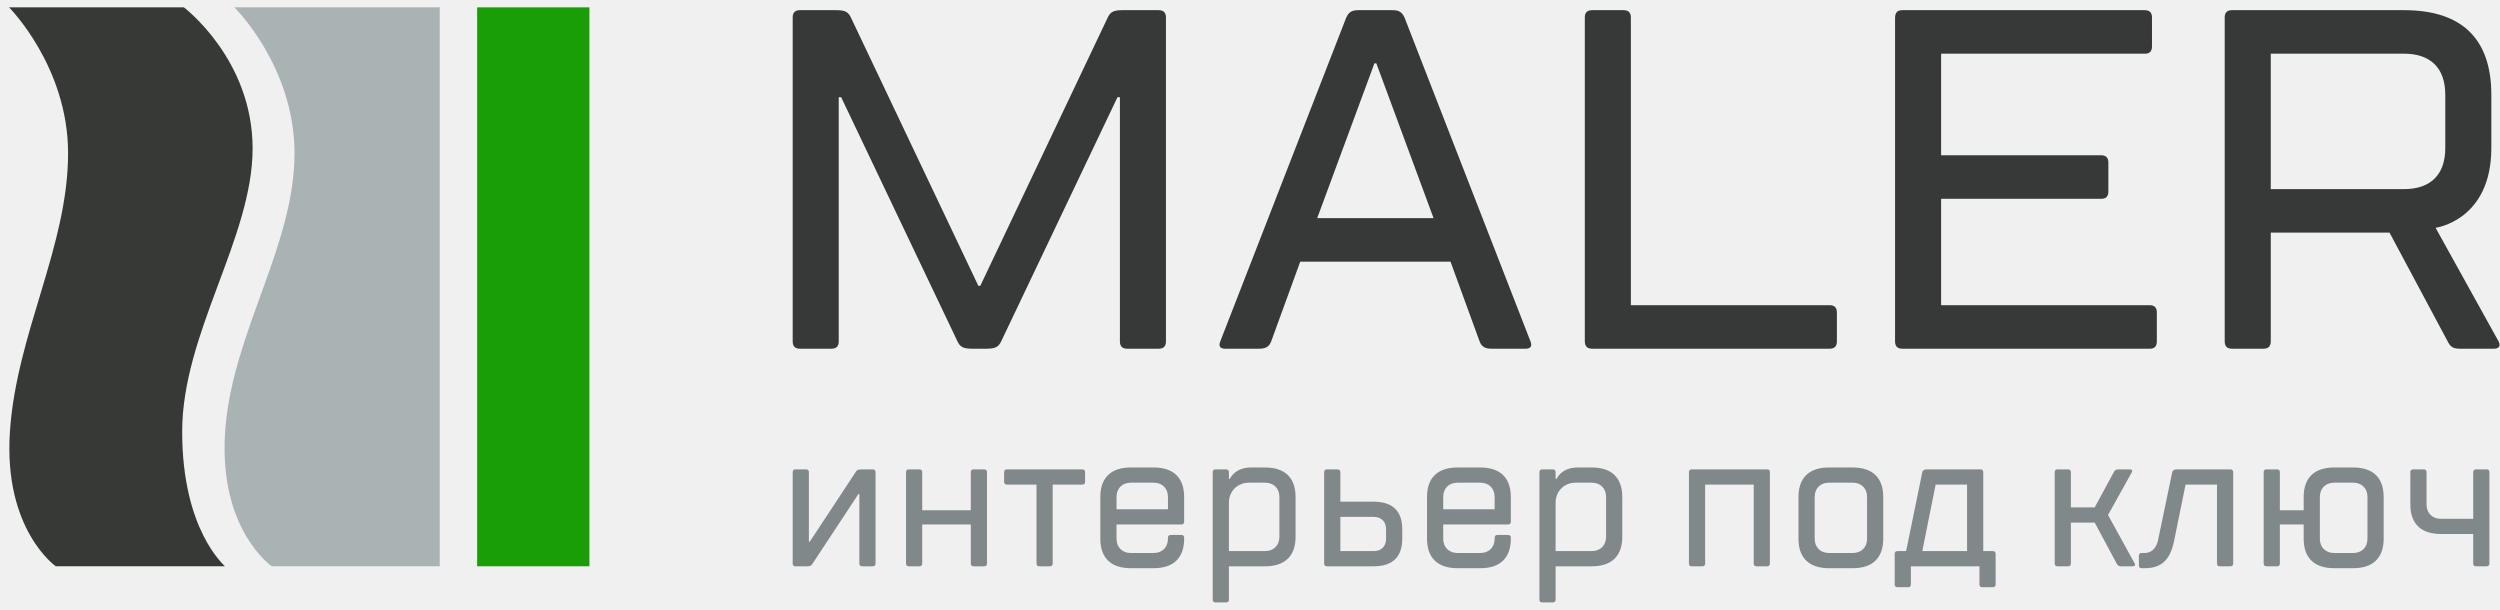
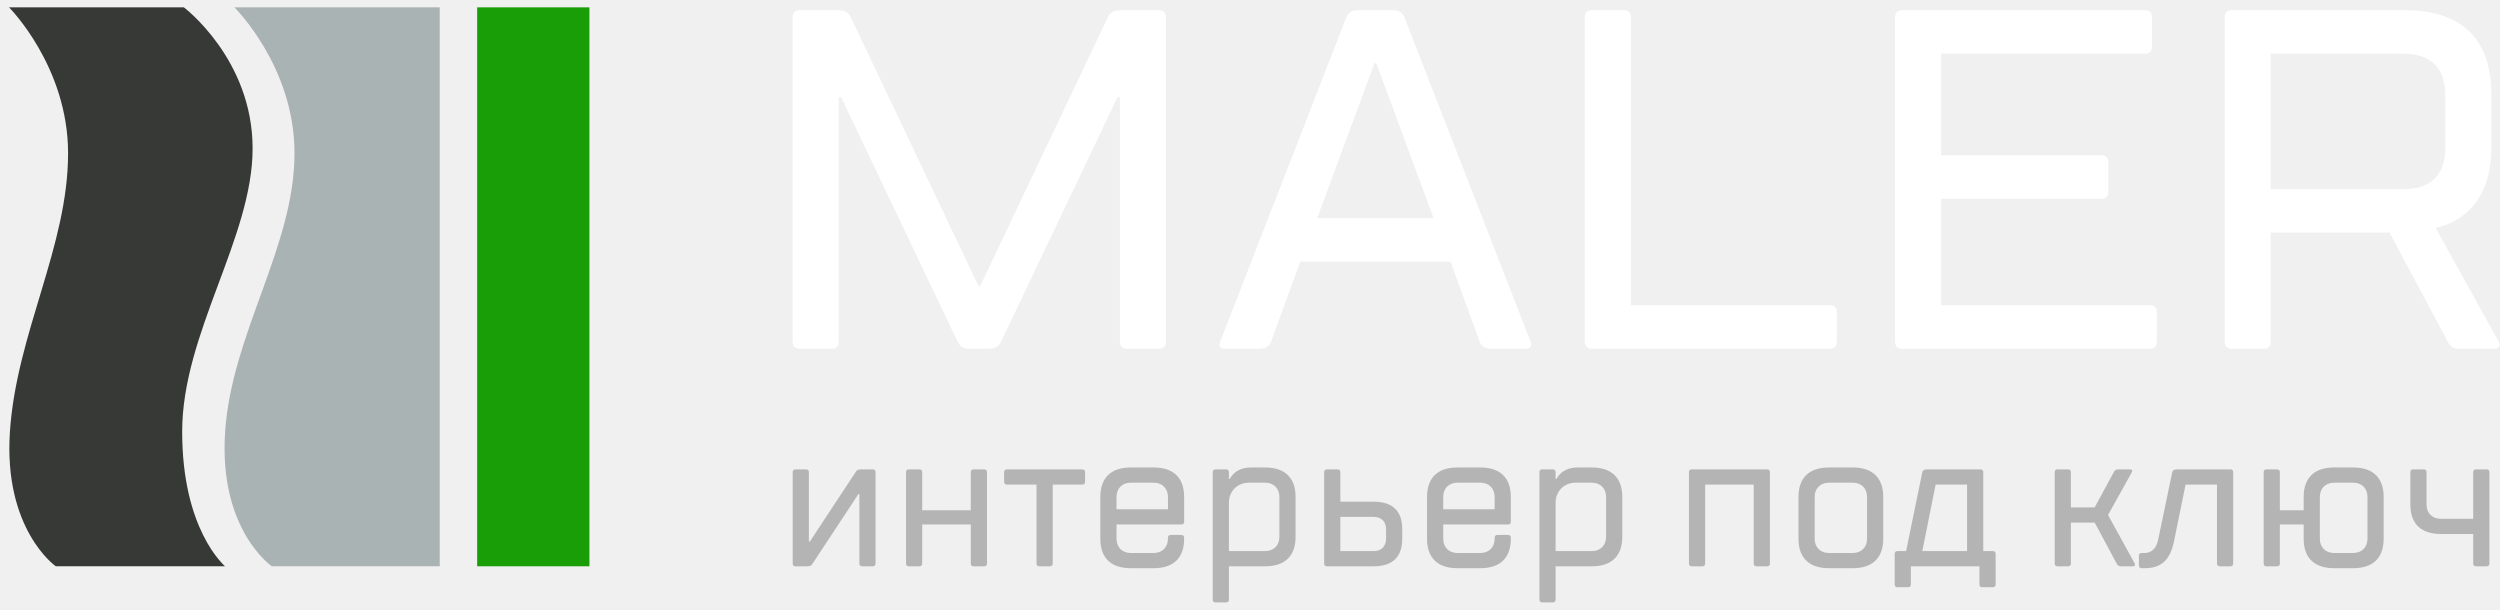
<svg xmlns="http://www.w3.org/2000/svg" width="246px" height="60px" viewBox="0 0 246 60" version="1.1">
-   <defs />
  <g id="Page-1" stroke="none" stroke-width="1" fill="none" fill-rule="evenodd">
    <g id="Group-17">
-       <path d="M97.081,34.313 C98.035,34.313 98.273,34.075 98.512,33.599 L109.96,9.566 L110.199,9.566 L110.199,33.599 C110.199,34.075 110.437,34.313 110.914,34.313 L114.015,34.313 C114.492,34.313 114.73,34.075 114.73,33.599 L114.73,1.714 C114.73,1.238 114.492,1 114.015,1 L110.437,1 C109.483,1 109.245,1.238 109.006,1.714 L96.461,28.126 L96.27,28.126 L83.724,1.714 C83.486,1.238 83.247,1 82.293,1 L78.716,1 C78.239,1 78,1.238 78,1.714 L78,33.599 C78,34.075 78.239,34.313 78.716,34.313 L81.816,34.313 C82.293,34.313 82.532,34.075 82.532,33.599 L82.532,9.566 L82.77,9.566 L94.219,33.599 C94.457,34.075 94.696,34.313 95.65,34.313 L97.081,34.313 Z M129.613,21.464 L135.242,6.235 L135.433,6.235 L141.062,21.464 L129.613,21.464 Z M142.731,25.747 L145.594,33.599 C145.784,34.075 146.071,34.313 146.786,34.313 L150.125,34.313 C150.602,34.313 150.793,34.075 150.602,33.599 L138.2,1.714 C137.961,1.238 137.723,1 137.007,1 L133.668,1 C132.953,1 132.714,1.238 132.476,1.714 L120.073,33.599 C119.882,34.075 120.073,34.313 120.55,34.313 L123.889,34.313 C124.605,34.313 124.891,34.075 125.082,33.599 L127.944,25.747 L142.731,25.747 Z M160.477,1.714 C160.477,1.238 160.238,1 159.761,1 L156.66,1 C156.183,1 155.945,1.238 155.945,1.714 L155.945,33.551 C155.945,34.075 156.183,34.313 156.66,34.313 L180.034,34.313 C180.511,34.313 180.75,34.075 180.75,33.599 L180.75,30.744 C180.75,30.268 180.511,30.03 180.034,30.03 L160.477,30.03 L160.477,1.714 Z M191.006,30.03 L191.006,19.56 L206.795,19.56 C207.224,19.56 207.463,19.322 207.463,18.846 L207.463,15.991 C207.463,15.515 207.224,15.277 206.747,15.277 L191.006,15.277 L191.006,5.283 L211.088,5.283 C211.518,5.283 211.756,5.045 211.756,4.569 L211.756,1.714 C211.756,1.238 211.518,1 211.04,1 L187.19,1 C186.713,1 186.474,1.238 186.474,1.761 L186.474,33.599 C186.474,34.075 186.713,34.313 187.19,34.313 L211.565,34.313 C211.995,34.313 212.233,34.075 212.233,33.599 L212.233,30.744 C212.233,30.268 211.995,30.03 211.518,30.03 L191.006,30.03 Z M239.662,22.415 C239.662,22.415 245.147,21.702 245.147,14.563 L245.147,9.328 C245.147,3.855 242.285,1 236.561,1 L219.627,1 C219.15,1 218.911,1.238 218.911,1.714 L218.911,33.599 C218.911,34.075 219.15,34.313 219.627,34.313 L222.727,34.313 C223.204,34.313 223.443,34.075 223.443,33.599 L223.443,22.891 L235.13,22.891 L240.854,33.599 C241.093,34.075 241.331,34.313 242.047,34.313 L245.386,34.313 C245.863,34.313 246.101,34.075 245.863,33.599 L239.662,22.415 Z M223.443,18.608 L223.443,5.283 L236.561,5.283 C239.185,5.283 240.616,6.711 240.616,9.328 L240.616,14.563 C240.616,17.181 239.185,18.608 236.561,18.608 L223.443,18.608 Z" id="MALER" fill="#363937" />
-       <path d="M84.748,46.187 C84.373,46.187 84.298,46.281 84.186,46.468 L79.687,53.293 L79.593,53.293 L79.593,46.468 C79.593,46.281 79.5,46.187 79.312,46.187 L78.281,46.187 C78.094,46.187 78,46.281 78,46.468 L78,55.444 C78,55.631 78.094,55.724 78.281,55.724 L79.406,55.724 C79.781,55.724 79.856,55.631 79.968,55.444 L84.467,48.618 L84.561,48.618 L84.561,55.444 C84.561,55.631 84.654,55.724 84.842,55.724 L85.873,55.724 C86.06,55.724 86.154,55.631 86.154,55.444 L86.154,46.468 C86.154,46.281 86.06,46.187 85.873,46.187 L84.748,46.187 Z M95.526,51.61 L95.526,55.444 C95.526,55.631 95.62,55.724 95.807,55.724 L96.838,55.724 C97.026,55.724 97.119,55.631 97.119,55.444 L97.119,46.468 C97.119,46.281 97.026,46.187 96.838,46.187 L95.807,46.187 C95.62,46.187 95.526,46.281 95.526,46.468 L95.526,50.208 L90.746,50.208 L90.746,46.468 C90.746,46.281 90.652,46.187 90.465,46.187 L89.434,46.187 C89.247,46.187 89.153,46.281 89.153,46.468 L89.153,55.444 C89.153,55.631 89.247,55.724 89.434,55.724 L90.465,55.724 C90.652,55.724 90.746,55.631 90.746,55.444 L90.746,51.61 L95.526,51.61 Z M103.305,55.724 C103.492,55.724 103.586,55.631 103.586,55.444 L103.586,47.683 L106.492,47.683 C106.679,47.683 106.773,47.59 106.773,47.403 L106.773,46.468 C106.773,46.281 106.679,46.187 106.492,46.187 L99.087,46.187 C98.9,46.187 98.806,46.281 98.806,46.468 L98.806,47.403 C98.806,47.59 98.9,47.683 99.087,47.683 L101.993,47.683 L101.993,55.444 C101.993,55.631 102.087,55.724 102.274,55.724 L103.305,55.724 Z M109.866,50.114 L109.866,48.899 C109.866,48.057 110.428,47.496 111.271,47.496 L113.521,47.496 C114.364,47.496 114.927,48.057 114.927,48.899 L114.927,50.114 L109.866,50.114 Z M116.239,51.61 C116.426,51.61 116.52,51.517 116.52,51.33 L116.52,48.899 C116.52,47.029 115.489,46 113.521,46 L111.271,46 C109.303,46 108.272,47.029 108.272,48.899 L108.272,53.013 C108.272,54.883 109.303,55.911 111.271,55.911 L113.521,55.911 C115.489,55.911 116.52,54.883 116.52,53.013 L116.52,52.919 C116.52,52.732 116.426,52.639 116.239,52.639 L115.208,52.639 C115.02,52.639 114.927,52.732 114.927,52.919 L114.927,53.013 C114.927,53.854 114.364,54.415 113.521,54.415 L111.271,54.415 C110.428,54.415 109.866,53.854 109.866,53.013 L109.866,51.61 L116.239,51.61 Z M120.925,54.228 L120.925,49.46 C120.925,48.338 121.768,47.496 122.893,47.496 L124.486,47.496 C125.33,47.496 125.892,48.057 125.892,48.899 L125.892,52.826 C125.892,53.667 125.33,54.228 124.486,54.228 L120.925,54.228 Z M124.486,55.724 C126.454,55.724 127.485,54.696 127.485,52.826 L127.485,48.899 C127.485,47.029 126.454,46 124.486,46 L123.08,46 C121.487,46 121.018,47.122 121.018,47.122 L120.925,47.122 L120.925,46.468 C120.925,46.281 120.831,46.187 120.644,46.187 L119.613,46.187 C119.425,46.187 119.331,46.281 119.331,46.468 L119.331,58.997 C119.331,59.184 119.425,59.277 119.613,59.277 L120.644,59.277 C120.831,59.277 120.925,59.184 120.925,58.997 L120.925,55.724 L124.486,55.724 Z M135.17,54.228 L131.89,54.228 L131.89,50.862 L135.17,50.862 C135.92,50.862 136.389,51.33 136.389,52.078 L136.389,53.013 C136.389,53.761 135.92,54.228 135.17,54.228 Z M135.17,55.724 C137.045,55.724 137.982,54.789 137.982,53.013 L137.982,52.078 C137.982,50.301 137.045,49.366 135.17,49.366 L131.89,49.366 L131.89,46.468 C131.89,46.281 131.796,46.187 131.609,46.187 L130.578,46.187 C130.391,46.187 130.297,46.281 130.297,46.468 L130.297,55.444 C130.297,55.631 130.391,55.724 130.578,55.724 L135.17,55.724 Z M142.012,50.114 L142.012,48.899 C142.012,48.057 142.575,47.496 143.418,47.496 L145.667,47.496 C146.511,47.496 147.073,48.057 147.073,48.899 L147.073,50.114 L142.012,50.114 Z M148.385,51.61 C148.573,51.61 148.666,51.517 148.666,51.33 L148.666,48.899 C148.666,47.029 147.636,46 145.667,46 L143.418,46 C141.45,46 140.419,47.029 140.419,48.899 L140.419,53.013 C140.419,54.883 141.45,55.911 143.418,55.911 L145.667,55.911 C147.636,55.911 148.666,54.883 148.666,53.013 L148.666,52.919 C148.666,52.732 148.573,52.639 148.385,52.639 L147.354,52.639 C147.167,52.639 147.073,52.732 147.073,52.919 L147.073,53.013 C147.073,53.854 146.511,54.415 145.667,54.415 L143.418,54.415 C142.575,54.415 142.012,53.854 142.012,53.013 L142.012,51.61 L148.385,51.61 Z M153.071,54.228 L153.071,49.46 C153.071,48.338 153.915,47.496 155.04,47.496 L156.633,47.496 C157.476,47.496 158.039,48.057 158.039,48.899 L158.039,52.826 C158.039,53.667 157.476,54.228 156.633,54.228 L153.071,54.228 Z M156.633,55.724 C158.601,55.724 159.632,54.696 159.632,52.826 L159.632,48.899 C159.632,47.029 158.601,46 156.633,46 L155.227,46 C153.634,46 153.165,47.122 153.165,47.122 L153.071,47.122 L153.071,46.468 C153.071,46.281 152.978,46.187 152.79,46.187 L151.759,46.187 C151.572,46.187 151.478,46.281 151.478,46.468 L151.478,58.997 C151.478,59.184 151.572,59.277 151.759,59.277 L152.79,59.277 C152.978,59.277 153.071,59.184 153.071,58.997 L153.071,55.724 L156.633,55.724 Z M173.878,55.724 C174.065,55.724 174.159,55.631 174.159,55.444 L174.159,46.468 C174.159,46.281 174.065,46.187 173.878,46.187 L166.474,46.187 C166.286,46.187 166.192,46.281 166.192,46.468 L166.192,55.444 C166.192,55.631 166.286,55.724 166.474,55.724 L167.505,55.724 C167.692,55.724 167.786,55.631 167.786,55.444 L167.786,47.683 L172.566,47.683 L172.566,55.444 C172.566,55.631 172.659,55.724 172.847,55.724 L173.878,55.724 Z M183.719,53.013 C183.719,53.854 183.156,54.415 182.313,54.415 L179.97,54.415 C179.126,54.415 178.564,53.854 178.564,53.013 L178.564,48.899 C178.564,48.057 179.126,47.496 179.97,47.496 L182.313,47.496 C183.156,47.496 183.719,48.057 183.719,48.899 L183.719,53.013 Z M185.312,48.899 C185.312,47.029 184.281,46 182.313,46 L179.97,46 C178.001,46 176.971,47.029 176.971,48.899 L176.971,53.013 C176.971,54.883 178.001,55.911 179.97,55.911 L182.313,55.911 C184.281,55.911 185.312,54.883 185.312,53.013 L185.312,48.899 Z M193.559,54.228 L189.154,54.228 L190.467,47.683 L193.559,47.683 L193.559,54.228 Z M195.153,46.468 C195.153,46.281 195.059,46.187 194.871,46.187 L189.623,46.187 C189.342,46.187 189.192,46.281 189.154,46.468 L187.561,54.228 L186.718,54.228 C186.53,54.228 186.436,54.322 186.436,54.509 L186.436,57.501 C186.436,57.688 186.53,57.781 186.718,57.781 L187.749,57.781 C187.936,57.781 188.03,57.688 188.03,57.501 L188.03,55.724 L194.778,55.724 L194.778,57.501 C194.778,57.688 194.871,57.781 195.059,57.781 L196.09,57.781 C196.277,57.781 196.371,57.688 196.371,57.501 L196.371,54.509 C196.371,54.322 196.277,54.228 196.09,54.228 L195.153,54.228 L195.153,46.468 Z M208.274,55.444 C208.367,55.631 208.461,55.724 208.742,55.724 L209.867,55.724 C210.054,55.724 210.148,55.631 210.054,55.444 L207.43,50.675 L209.773,46.468 C209.867,46.281 209.773,46.187 209.586,46.187 L208.461,46.187 C208.18,46.187 208.086,46.281 207.993,46.468 L206.118,49.927 L203.775,49.927 L203.775,46.468 C203.775,46.281 203.681,46.187 203.494,46.187 L202.463,46.187 C202.275,46.187 202.182,46.281 202.182,46.468 L202.182,55.444 C202.182,55.631 202.275,55.724 202.463,55.724 L203.494,55.724 C203.681,55.724 203.775,55.631 203.775,55.444 L203.775,51.423 L206.118,51.423 L208.274,55.444 Z M215.059,47.683 L218.152,47.683 L218.152,55.444 C218.152,55.631 218.246,55.724 218.433,55.724 L219.464,55.724 C219.652,55.724 219.745,55.631 219.745,55.444 L219.745,46.468 C219.745,46.281 219.652,46.187 219.464,46.187 L214.216,46.187 C213.935,46.187 213.785,46.281 213.747,46.468 L212.341,53.2 C212.173,53.966 211.685,54.415 211.029,54.415 L210.748,54.415 C210.561,54.415 210.467,54.509 210.467,54.696 L210.467,55.631 C210.467,55.818 210.561,55.911 210.748,55.911 L211.029,55.911 C212.716,55.911 213.56,55.07 213.935,53.2 L215.059,47.683 Z M234.553,48.899 C234.553,47.029 233.522,46 231.554,46 L229.68,46 C227.712,46 226.681,47.029 226.681,48.899 L226.681,50.208 L224.338,50.208 L224.338,46.468 C224.338,46.281 224.244,46.187 224.056,46.187 L223.026,46.187 C222.838,46.187 222.744,46.281 222.744,46.468 L222.744,55.444 C222.744,55.631 222.838,55.724 223.026,55.724 L224.056,55.724 C224.244,55.724 224.338,55.631 224.338,55.444 L224.338,51.61 L226.681,51.61 L226.681,53.013 C226.681,54.883 227.712,55.911 229.68,55.911 L231.554,55.911 C233.522,55.911 234.553,54.883 234.553,53.013 L234.553,48.899 Z M232.96,53.013 C232.96,53.854 232.398,54.415 231.554,54.415 L229.68,54.415 C228.836,54.415 228.274,53.854 228.274,53.013 L228.274,48.899 C228.274,48.057 228.836,47.496 229.68,47.496 L231.554,47.496 C232.398,47.496 232.96,48.057 232.96,48.899 L232.96,53.013 Z M238.771,46.468 C238.771,46.281 238.677,46.187 238.49,46.187 L237.459,46.187 C237.271,46.187 237.178,46.281 237.178,46.468 L237.178,49.647 C237.178,51.517 238.209,52.545 240.177,52.545 L243.363,52.545 L243.363,55.444 C243.363,55.631 243.457,55.724 243.644,55.724 L244.675,55.724 C244.863,55.724 244.957,55.631 244.957,55.444 L244.957,46.468 C244.957,46.281 244.863,46.187 244.675,46.187 L243.644,46.187 C243.457,46.187 243.363,46.281 243.363,46.468 L243.363,51.049 L240.177,51.049 C239.333,51.049 238.771,50.488 238.771,49.647 L238.771,46.468 Z" id="интерьер-под-ключ" fill="#818889" />
+       <path d="M97.081,34.313 C98.035,34.313 98.273,34.075 98.512,33.599 L109.96,9.566 L110.199,9.566 L110.199,33.599 C110.199,34.075 110.437,34.313 110.914,34.313 L114.015,34.313 C114.492,34.313 114.73,34.075 114.73,33.599 L114.73,1.714 C114.73,1.238 114.492,1 114.015,1 L110.437,1 C109.483,1 109.245,1.238 109.006,1.714 L96.461,28.126 L96.27,28.126 L83.724,1.714 C83.486,1.238 83.247,1 82.293,1 L78.716,1 C78.239,1 78,1.238 78,1.714 L78,33.599 C78,34.075 78.239,34.313 78.716,34.313 L81.816,34.313 C82.293,34.313 82.532,34.075 82.532,33.599 L82.532,9.566 L82.77,9.566 L94.219,33.599 C94.457,34.075 94.696,34.313 95.65,34.313 L97.081,34.313 Z M129.613,21.464 L135.242,6.235 L135.433,6.235 L141.062,21.464 L129.613,21.464 Z M142.731,25.747 L145.594,33.599 C145.784,34.075 146.071,34.313 146.786,34.313 L150.125,34.313 C150.602,34.313 150.793,34.075 150.602,33.599 L138.2,1.714 C137.961,1.238 137.723,1 137.007,1 L133.668,1 C132.953,1 132.714,1.238 132.476,1.714 L120.073,33.599 C119.882,34.075 120.073,34.313 120.55,34.313 L123.889,34.313 C124.605,34.313 124.891,34.075 125.082,33.599 L127.944,25.747 L142.731,25.747 Z M160.477,1.714 C160.477,1.238 160.238,1 159.761,1 L156.66,1 C156.183,1 155.945,1.238 155.945,1.714 L155.945,33.551 C155.945,34.075 156.183,34.313 156.66,34.313 L180.034,34.313 C180.511,34.313 180.75,34.075 180.75,33.599 L180.75,30.744 C180.75,30.268 180.511,30.03 180.034,30.03 L160.477,30.03 L160.477,1.714 Z M191.006,30.03 L191.006,19.56 L206.795,19.56 C207.224,19.56 207.463,19.322 207.463,18.846 L207.463,15.991 C207.463,15.515 207.224,15.277 206.747,15.277 L191.006,15.277 L191.006,5.283 L211.088,5.283 C211.518,5.283 211.756,5.045 211.756,4.569 L211.756,1.714 C211.756,1.238 211.518,1 211.04,1 L187.19,1 C186.713,1 186.474,1.238 186.474,1.761 L186.474,33.599 C186.474,34.075 186.713,34.313 187.19,34.313 L211.565,34.313 C211.995,34.313 212.233,34.075 212.233,33.599 L212.233,30.744 C212.233,30.268 211.995,30.03 211.518,30.03 L191.006,30.03 Z M239.662,22.415 C239.662,22.415 245.147,21.702 245.147,14.563 L245.147,9.328 C245.147,3.855 242.285,1 236.561,1 L219.627,1 C219.15,1 218.911,1.238 218.911,1.714 L218.911,33.599 C218.911,34.075 219.15,34.313 219.627,34.313 L222.727,34.313 C223.204,34.313 223.443,34.075 223.443,33.599 L223.443,22.891 L235.13,22.891 L240.854,33.599 C241.093,34.075 241.331,34.313 242.047,34.313 L245.386,34.313 C245.863,34.313 246.101,34.075 245.863,33.599 L239.662,22.415 Z M223.443,18.608 L223.443,5.283 L236.561,5.283 C239.185,5.283 240.616,6.711 240.616,9.328 L240.616,14.563 C240.616,17.181 239.185,18.608 236.561,18.608 L223.443,18.608 Z" id="MALER" fill="#fff" />
+       <path d="M84.748,46.187 C84.373,46.187 84.298,46.281 84.186,46.468 L79.687,53.293 L79.593,53.293 L79.593,46.468 C79.593,46.281 79.5,46.187 79.312,46.187 L78.281,46.187 C78.094,46.187 78,46.281 78,46.468 L78,55.444 C78,55.631 78.094,55.724 78.281,55.724 L79.406,55.724 C79.781,55.724 79.856,55.631 79.968,55.444 L84.467,48.618 L84.561,48.618 L84.561,55.444 C84.561,55.631 84.654,55.724 84.842,55.724 L85.873,55.724 C86.06,55.724 86.154,55.631 86.154,55.444 L86.154,46.468 C86.154,46.281 86.06,46.187 85.873,46.187 L84.748,46.187 Z M95.526,51.61 L95.526,55.444 C95.526,55.631 95.62,55.724 95.807,55.724 L96.838,55.724 C97.026,55.724 97.119,55.631 97.119,55.444 L97.119,46.468 C97.119,46.281 97.026,46.187 96.838,46.187 L95.807,46.187 C95.62,46.187 95.526,46.281 95.526,46.468 L95.526,50.208 L90.746,50.208 L90.746,46.468 C90.746,46.281 90.652,46.187 90.465,46.187 L89.434,46.187 C89.247,46.187 89.153,46.281 89.153,46.468 L89.153,55.444 C89.153,55.631 89.247,55.724 89.434,55.724 L90.465,55.724 C90.652,55.724 90.746,55.631 90.746,55.444 L90.746,51.61 L95.526,51.61 Z M103.305,55.724 C103.492,55.724 103.586,55.631 103.586,55.444 L103.586,47.683 L106.492,47.683 C106.679,47.683 106.773,47.59 106.773,47.403 L106.773,46.468 C106.773,46.281 106.679,46.187 106.492,46.187 L99.087,46.187 C98.9,46.187 98.806,46.281 98.806,46.468 L98.806,47.403 C98.806,47.59 98.9,47.683 99.087,47.683 L101.993,47.683 L101.993,55.444 C101.993,55.631 102.087,55.724 102.274,55.724 L103.305,55.724 Z M109.866,50.114 L109.866,48.899 C109.866,48.057 110.428,47.496 111.271,47.496 L113.521,47.496 C114.364,47.496 114.927,48.057 114.927,48.899 L114.927,50.114 L109.866,50.114 Z M116.239,51.61 C116.426,51.61 116.52,51.517 116.52,51.33 L116.52,48.899 C116.52,47.029 115.489,46 113.521,46 L111.271,46 C109.303,46 108.272,47.029 108.272,48.899 L108.272,53.013 C108.272,54.883 109.303,55.911 111.271,55.911 L113.521,55.911 C115.489,55.911 116.52,54.883 116.52,53.013 L116.52,52.919 C116.52,52.732 116.426,52.639 116.239,52.639 L115.208,52.639 C115.02,52.639 114.927,52.732 114.927,52.919 L114.927,53.013 C114.927,53.854 114.364,54.415 113.521,54.415 L111.271,54.415 C110.428,54.415 109.866,53.854 109.866,53.013 L109.866,51.61 L116.239,51.61 Z M120.925,54.228 L120.925,49.46 C120.925,48.338 121.768,47.496 122.893,47.496 L124.486,47.496 C125.33,47.496 125.892,48.057 125.892,48.899 L125.892,52.826 C125.892,53.667 125.33,54.228 124.486,54.228 L120.925,54.228 Z M124.486,55.724 C126.454,55.724 127.485,54.696 127.485,52.826 L127.485,48.899 C127.485,47.029 126.454,46 124.486,46 L123.08,46 C121.487,46 121.018,47.122 121.018,47.122 L120.925,47.122 L120.925,46.468 C120.925,46.281 120.831,46.187 120.644,46.187 L119.613,46.187 C119.425,46.187 119.331,46.281 119.331,46.468 L119.331,58.997 C119.331,59.184 119.425,59.277 119.613,59.277 L120.644,59.277 C120.831,59.277 120.925,59.184 120.925,58.997 L120.925,55.724 L124.486,55.724 Z M135.17,54.228 L131.89,54.228 L131.89,50.862 L135.17,50.862 C135.92,50.862 136.389,51.33 136.389,52.078 L136.389,53.013 C136.389,53.761 135.92,54.228 135.17,54.228 Z M135.17,55.724 C137.045,55.724 137.982,54.789 137.982,53.013 L137.982,52.078 C137.982,50.301 137.045,49.366 135.17,49.366 L131.89,49.366 L131.89,46.468 C131.89,46.281 131.796,46.187 131.609,46.187 L130.578,46.187 C130.391,46.187 130.297,46.281 130.297,46.468 L130.297,55.444 C130.297,55.631 130.391,55.724 130.578,55.724 L135.17,55.724 Z M142.012,50.114 L142.012,48.899 C142.012,48.057 142.575,47.496 143.418,47.496 L145.667,47.496 C146.511,47.496 147.073,48.057 147.073,48.899 L147.073,50.114 L142.012,50.114 Z M148.385,51.61 C148.573,51.61 148.666,51.517 148.666,51.33 L148.666,48.899 C148.666,47.029 147.636,46 145.667,46 L143.418,46 C141.45,46 140.419,47.029 140.419,48.899 L140.419,53.013 C140.419,54.883 141.45,55.911 143.418,55.911 L145.667,55.911 C147.636,55.911 148.666,54.883 148.666,53.013 L148.666,52.919 C148.666,52.732 148.573,52.639 148.385,52.639 L147.354,52.639 C147.167,52.639 147.073,52.732 147.073,52.919 L147.073,53.013 C147.073,53.854 146.511,54.415 145.667,54.415 L143.418,54.415 C142.575,54.415 142.012,53.854 142.012,53.013 L142.012,51.61 L148.385,51.61 Z M153.071,54.228 L153.071,49.46 C153.071,48.338 153.915,47.496 155.04,47.496 L156.633,47.496 C157.476,47.496 158.039,48.057 158.039,48.899 L158.039,52.826 C158.039,53.667 157.476,54.228 156.633,54.228 L153.071,54.228 Z M156.633,55.724 C158.601,55.724 159.632,54.696 159.632,52.826 L159.632,48.899 C159.632,47.029 158.601,46 156.633,46 L155.227,46 C153.634,46 153.165,47.122 153.165,47.122 L153.071,47.122 L153.071,46.468 C153.071,46.281 152.978,46.187 152.79,46.187 L151.759,46.187 C151.572,46.187 151.478,46.281 151.478,46.468 L151.478,58.997 C151.478,59.184 151.572,59.277 151.759,59.277 L152.79,59.277 C152.978,59.277 153.071,59.184 153.071,58.997 L153.071,55.724 L156.633,55.724 Z M173.878,55.724 C174.065,55.724 174.159,55.631 174.159,55.444 L174.159,46.468 C174.159,46.281 174.065,46.187 173.878,46.187 L166.474,46.187 C166.286,46.187 166.192,46.281 166.192,46.468 L166.192,55.444 C166.192,55.631 166.286,55.724 166.474,55.724 L167.505,55.724 C167.692,55.724 167.786,55.631 167.786,55.444 L167.786,47.683 L172.566,47.683 L172.566,55.444 C172.566,55.631 172.659,55.724 172.847,55.724 L173.878,55.724 Z M183.719,53.013 C183.719,53.854 183.156,54.415 182.313,54.415 L179.97,54.415 C179.126,54.415 178.564,53.854 178.564,53.013 L178.564,48.899 C178.564,48.057 179.126,47.496 179.97,47.496 L182.313,47.496 C183.156,47.496 183.719,48.057 183.719,48.899 L183.719,53.013 Z M185.312,48.899 C185.312,47.029 184.281,46 182.313,46 L179.97,46 C178.001,46 176.971,47.029 176.971,48.899 L176.971,53.013 C176.971,54.883 178.001,55.911 179.97,55.911 L182.313,55.911 C184.281,55.911 185.312,54.883 185.312,53.013 L185.312,48.899 Z M193.559,54.228 L189.154,54.228 L190.467,47.683 L193.559,47.683 L193.559,54.228 Z M195.153,46.468 C195.153,46.281 195.059,46.187 194.871,46.187 L189.623,46.187 C189.342,46.187 189.192,46.281 189.154,46.468 L187.561,54.228 L186.718,54.228 C186.53,54.228 186.436,54.322 186.436,54.509 L186.436,57.501 C186.436,57.688 186.53,57.781 186.718,57.781 L187.749,57.781 C187.936,57.781 188.03,57.688 188.03,57.501 L188.03,55.724 L194.778,55.724 L194.778,57.501 C194.778,57.688 194.871,57.781 195.059,57.781 L196.09,57.781 C196.277,57.781 196.371,57.688 196.371,57.501 L196.371,54.509 C196.371,54.322 196.277,54.228 196.09,54.228 L195.153,54.228 L195.153,46.468 Z M208.274,55.444 C208.367,55.631 208.461,55.724 208.742,55.724 L209.867,55.724 C210.054,55.724 210.148,55.631 210.054,55.444 L207.43,50.675 L209.773,46.468 C209.867,46.281 209.773,46.187 209.586,46.187 L208.461,46.187 C208.18,46.187 208.086,46.281 207.993,46.468 L206.118,49.927 L203.775,49.927 L203.775,46.468 C203.775,46.281 203.681,46.187 203.494,46.187 L202.463,46.187 C202.275,46.187 202.182,46.281 202.182,46.468 L202.182,55.444 C202.182,55.631 202.275,55.724 202.463,55.724 L203.494,55.724 C203.681,55.724 203.775,55.631 203.775,55.444 L203.775,51.423 L206.118,51.423 L208.274,55.444 Z M215.059,47.683 L218.152,47.683 L218.152,55.444 C218.152,55.631 218.246,55.724 218.433,55.724 L219.464,55.724 C219.652,55.724 219.745,55.631 219.745,55.444 L219.745,46.468 C219.745,46.281 219.652,46.187 219.464,46.187 L214.216,46.187 C213.935,46.187 213.785,46.281 213.747,46.468 L212.341,53.2 C212.173,53.966 211.685,54.415 211.029,54.415 L210.748,54.415 C210.561,54.415 210.467,54.509 210.467,54.696 L210.467,55.631 C210.467,55.818 210.561,55.911 210.748,55.911 L211.029,55.911 C212.716,55.911 213.56,55.07 213.935,53.2 L215.059,47.683 Z M234.553,48.899 C234.553,47.029 233.522,46 231.554,46 L229.68,46 C227.712,46 226.681,47.029 226.681,48.899 L226.681,50.208 L224.338,50.208 L224.338,46.468 C224.338,46.281 224.244,46.187 224.056,46.187 L223.026,46.187 C222.838,46.187 222.744,46.281 222.744,46.468 L222.744,55.444 C222.744,55.631 222.838,55.724 223.026,55.724 L224.056,55.724 C224.244,55.724 224.338,55.631 224.338,55.444 L224.338,51.61 L226.681,51.61 L226.681,53.013 C226.681,54.883 227.712,55.911 229.68,55.911 L231.554,55.911 C233.522,55.911 234.553,54.883 234.553,53.013 L234.553,48.899 Z M232.96,53.013 C232.96,53.854 232.398,54.415 231.554,54.415 L229.68,54.415 C228.836,54.415 228.274,53.854 228.274,53.013 L228.274,48.899 C228.274,48.057 228.836,47.496 229.68,47.496 L231.554,47.496 C232.398,47.496 232.96,48.057 232.96,48.899 L232.96,53.013 Z M238.771,46.468 C238.771,46.281 238.677,46.187 238.49,46.187 L237.459,46.187 C237.271,46.187 237.178,46.281 237.178,46.468 L237.178,49.647 C237.178,51.517 238.209,52.545 240.177,52.545 L243.363,52.545 L243.363,55.444 C243.363,55.631 243.457,55.724 243.644,55.724 L244.675,55.724 C244.863,55.724 244.957,55.631 244.957,55.444 L244.957,46.468 C244.957,46.281 244.863,46.187 244.675,46.187 L243.644,46.187 C243.457,46.187 243.363,46.281 243.363,46.468 L243.363,51.049 L240.177,51.049 C239.333,51.049 238.771,50.488 238.771,49.647 L238.771,46.468 Z" id="интерьер-под-ключ" fill="#b4b4b4" />
      <g id="Group-14" transform="translate(0, 0.722745)">
        <path d="M18.092,4.54747351e-13 L0.887,4.54747351e-13 C0.887,4.54747351e-13 6.699,5.809 6.699,14.355 C6.699,23.533 1.62,32.083 0.976,41.75 C0.333,51.416 5.49,55 5.49,55 L22.136,55 C22.053,54.874 17.926,51.418 17.926,41.75 C17.926,32.081 24.857,22.672 24.857,13.882 C24.857,5.092 18.092,4.54747351e-13 18.092,4.54747351e-13 Z" id="Combined-Shape" fill="#373937" />
        <path d="M23.064,4.54747351e-13 L43.27,0 L43.27,55 L26.747,55 C26.747,55 21.497,51.416 22.152,41.75 C22.807,32.083 28.979,23.533 28.979,14.355 C28.979,5.809 23.064,4.54747351e-13 23.064,4.54747351e-13 Z" id="Rectangle-24" fill="#AAB3B4" />
        <rect id="Rectangle-24" fill="#1A9E08" x="46.952" y="0" width="11.048" height="55" />
      </g>
    </g>
  </g>
</svg>
